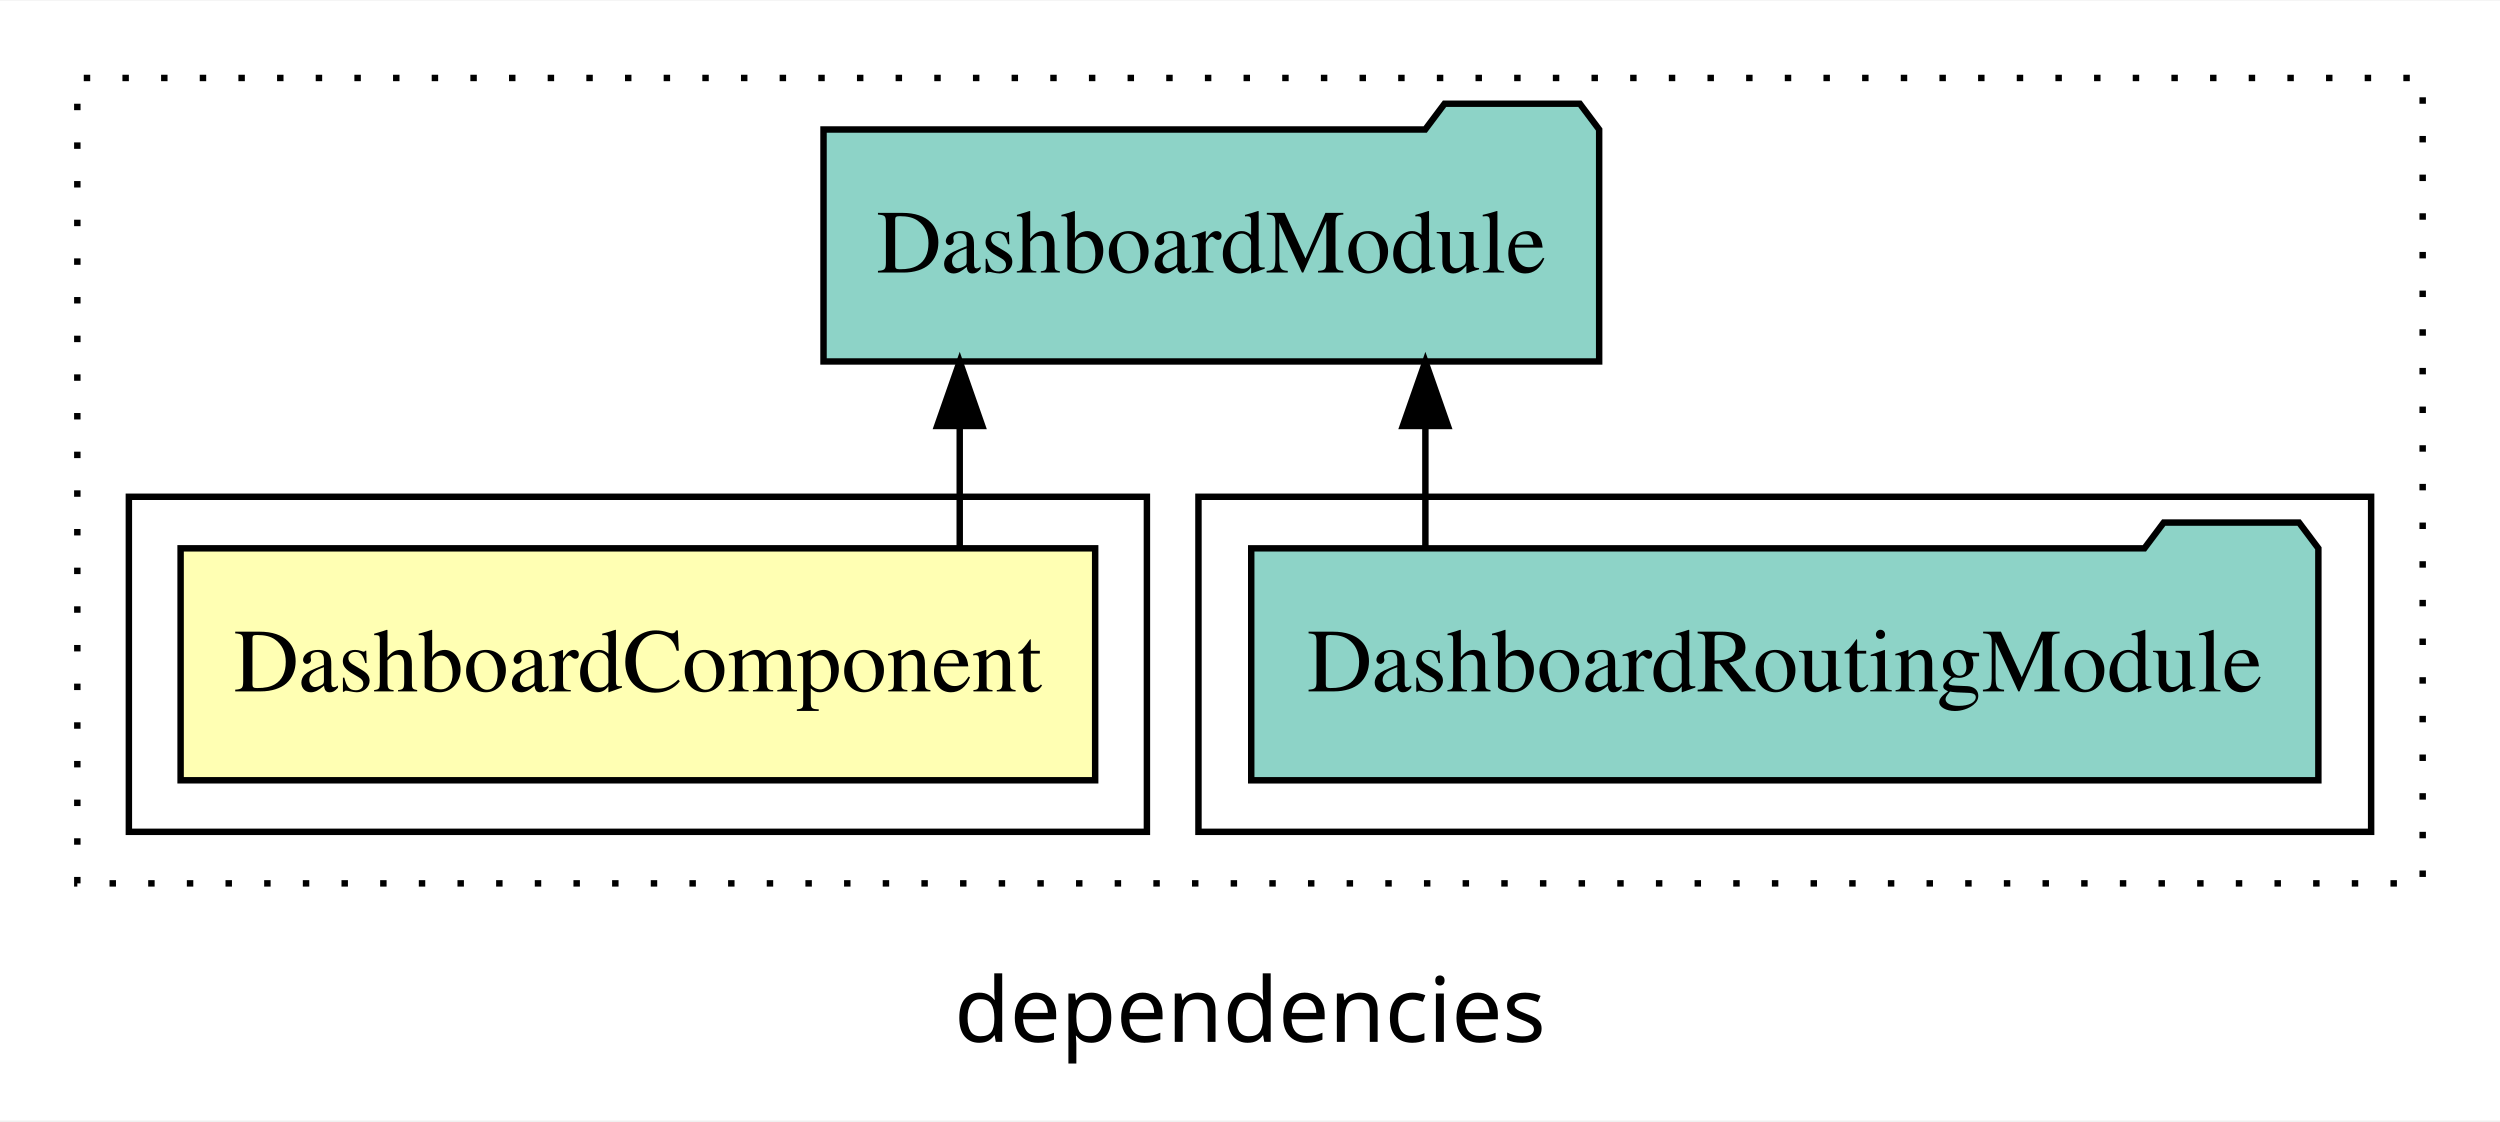
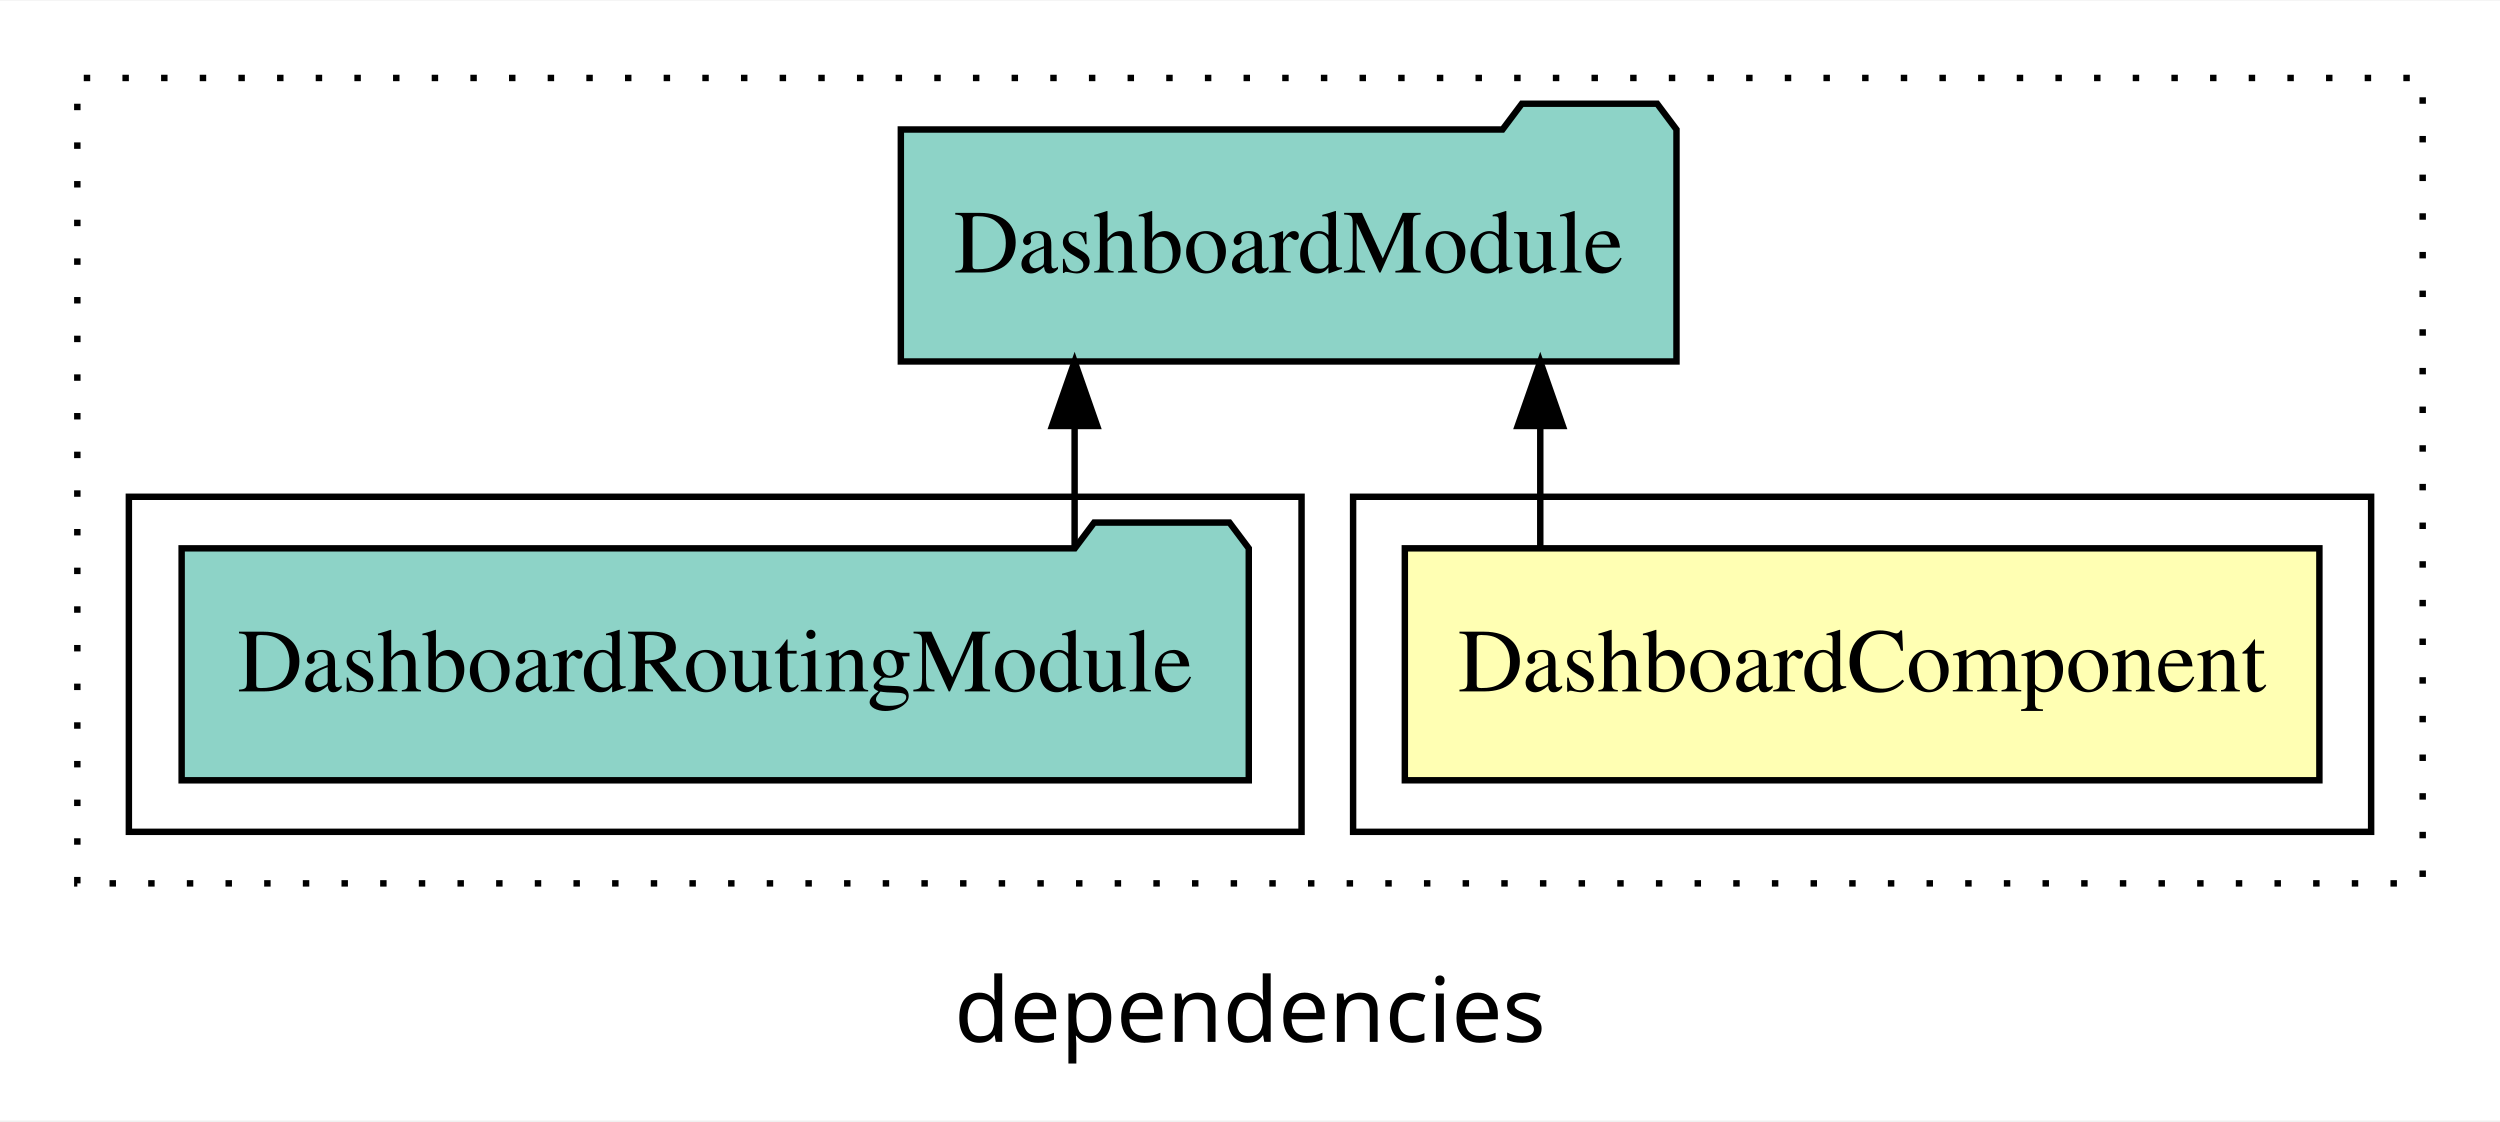
<svg xmlns="http://www.w3.org/2000/svg" width="388pt" height="174pt" viewBox="0.00 0.00 388.00 173.80">
  <g id="graph0" class="graph" transform="scale(1 1) rotate(0) translate(4 169.8)">
    <polygon fill="white" stroke="transparent" points="-4,4 -4,-169.8 384,-169.8 384,4 -4,4" />
    <text text-anchor="middle" x="190" y="-8.2" font-family="sans-serif" font-size="14.00">dependencies</text>
    <g id="clust1" class="cluster">
      <polygon fill="none" stroke="black" stroke-dasharray="1,5" points="8,-32.8 8,-157.8 372,-157.8 372,-32.8 8,-32.8" />
    </g>
+     <g id="clust2" class="cluster">
+       <polygon fill="none" stroke="black" points="206,-40.8 206,-92.8 364,-92.8 364,-40.8 206,-40.8" />
+     </g>
    <g id="clust4" class="cluster">
-       <polygon fill="none" stroke="black" points="182,-40.8 182,-92.8 364,-92.8 364,-40.8 182,-40.8" />
-     </g>
-     <g id="clust2" class="cluster">
-       <polygon fill="none" stroke="black" points="16,-40.8 16,-92.8 174,-92.8 174,-40.8 16,-40.8" />
+       <polygon fill="none" stroke="black" points="16,-40.8 16,-92.8 198,-92.8 198,-40.8 16,-40.8" />
    </g>
    <g id="node1" class="node">
-       <polygon fill="#ffffb3" stroke="black" points="165.97,-84.8 24.03,-84.8 24.03,-48.8 165.97,-48.8 165.97,-84.8" />
-       <text text-anchor="middle" x="95" y="-62.6" font-family="Times,serif" font-size="14.00">DashboardComponent</text>
+       <polygon fill="#ffffb3" stroke="black" points="355.97,-84.8 214.03,-84.8 214.03,-48.8 355.97,-48.8 355.97,-84.8" />
+       <text text-anchor="middle" x="285" y="-62.6" font-family="Times,serif" font-size="14.00">DashboardComponent</text>
    </g>
    <g id="node2" class="node">
-       <polygon fill="#8dd3c7" stroke="black" points="244.19,-149.8 241.19,-153.8 220.19,-153.8 217.19,-149.8 123.81,-149.8 123.81,-113.8 244.19,-113.8 244.19,-149.8" />
-       <text text-anchor="middle" x="184" y="-127.6" font-family="Times,serif" font-size="14.00">DashboardModule</text>
+       <polygon fill="#8dd3c7" stroke="black" points="256.19,-149.8 253.19,-153.8 232.19,-153.8 229.19,-149.8 135.81,-149.8 135.81,-113.8 256.19,-113.8 256.19,-149.8" />
+       <text text-anchor="middle" x="196" y="-127.6" font-family="Times,serif" font-size="14.00">DashboardModule</text>
    </g>
    <g id="edge1" class="edge">
-       <path fill="none" stroke="black" d="M144.95,-84.91C144.95,-84.91 144.95,-103.79 144.95,-103.79" />
-       <polygon fill="black" stroke="black" points="141.45,-103.79 144.95,-113.79 148.45,-103.79 141.45,-103.79" />
+       <path fill="none" stroke="black" d="M235.05,-84.91C235.05,-84.91 235.05,-103.79 235.05,-103.79" />
+       <polygon fill="black" stroke="black" points="231.55,-103.79 235.05,-113.79 238.55,-103.79 231.55,-103.79" />
    </g>
    <g id="node3" class="node">
-       <polygon fill="#8dd3c7" stroke="black" points="355.81,-84.8 352.81,-88.8 331.81,-88.8 328.81,-84.8 190.19,-84.8 190.19,-48.8 355.81,-48.8 355.81,-84.8" />
-       <text text-anchor="middle" x="273" y="-62.6" font-family="Times,serif" font-size="14.00">DashboardRoutingModule</text>
+       <polygon fill="#8dd3c7" stroke="black" points="189.81,-84.8 186.81,-88.8 165.81,-88.8 162.81,-84.8 24.19,-84.8 24.19,-48.8 189.81,-48.8 189.81,-84.8" />
+       <text text-anchor="middle" x="107" y="-62.6" font-family="Times,serif" font-size="14.00">DashboardRoutingModule</text>
    </g>
    <g id="edge2" class="edge">
-       <path fill="none" stroke="black" d="M217.22,-84.91C217.22,-84.91 217.22,-103.79 217.22,-103.79" />
-       <polygon fill="black" stroke="black" points="213.72,-103.79 217.22,-113.79 220.72,-103.79 213.72,-103.79" />
+       <path fill="none" stroke="black" d="M162.78,-84.91C162.78,-84.91 162.78,-103.79 162.78,-103.79" />
+       <polygon fill="black" stroke="black" points="159.28,-103.79 162.78,-113.79 166.28,-103.79 159.28,-103.79" />
    </g>
  </g>
</svg>
